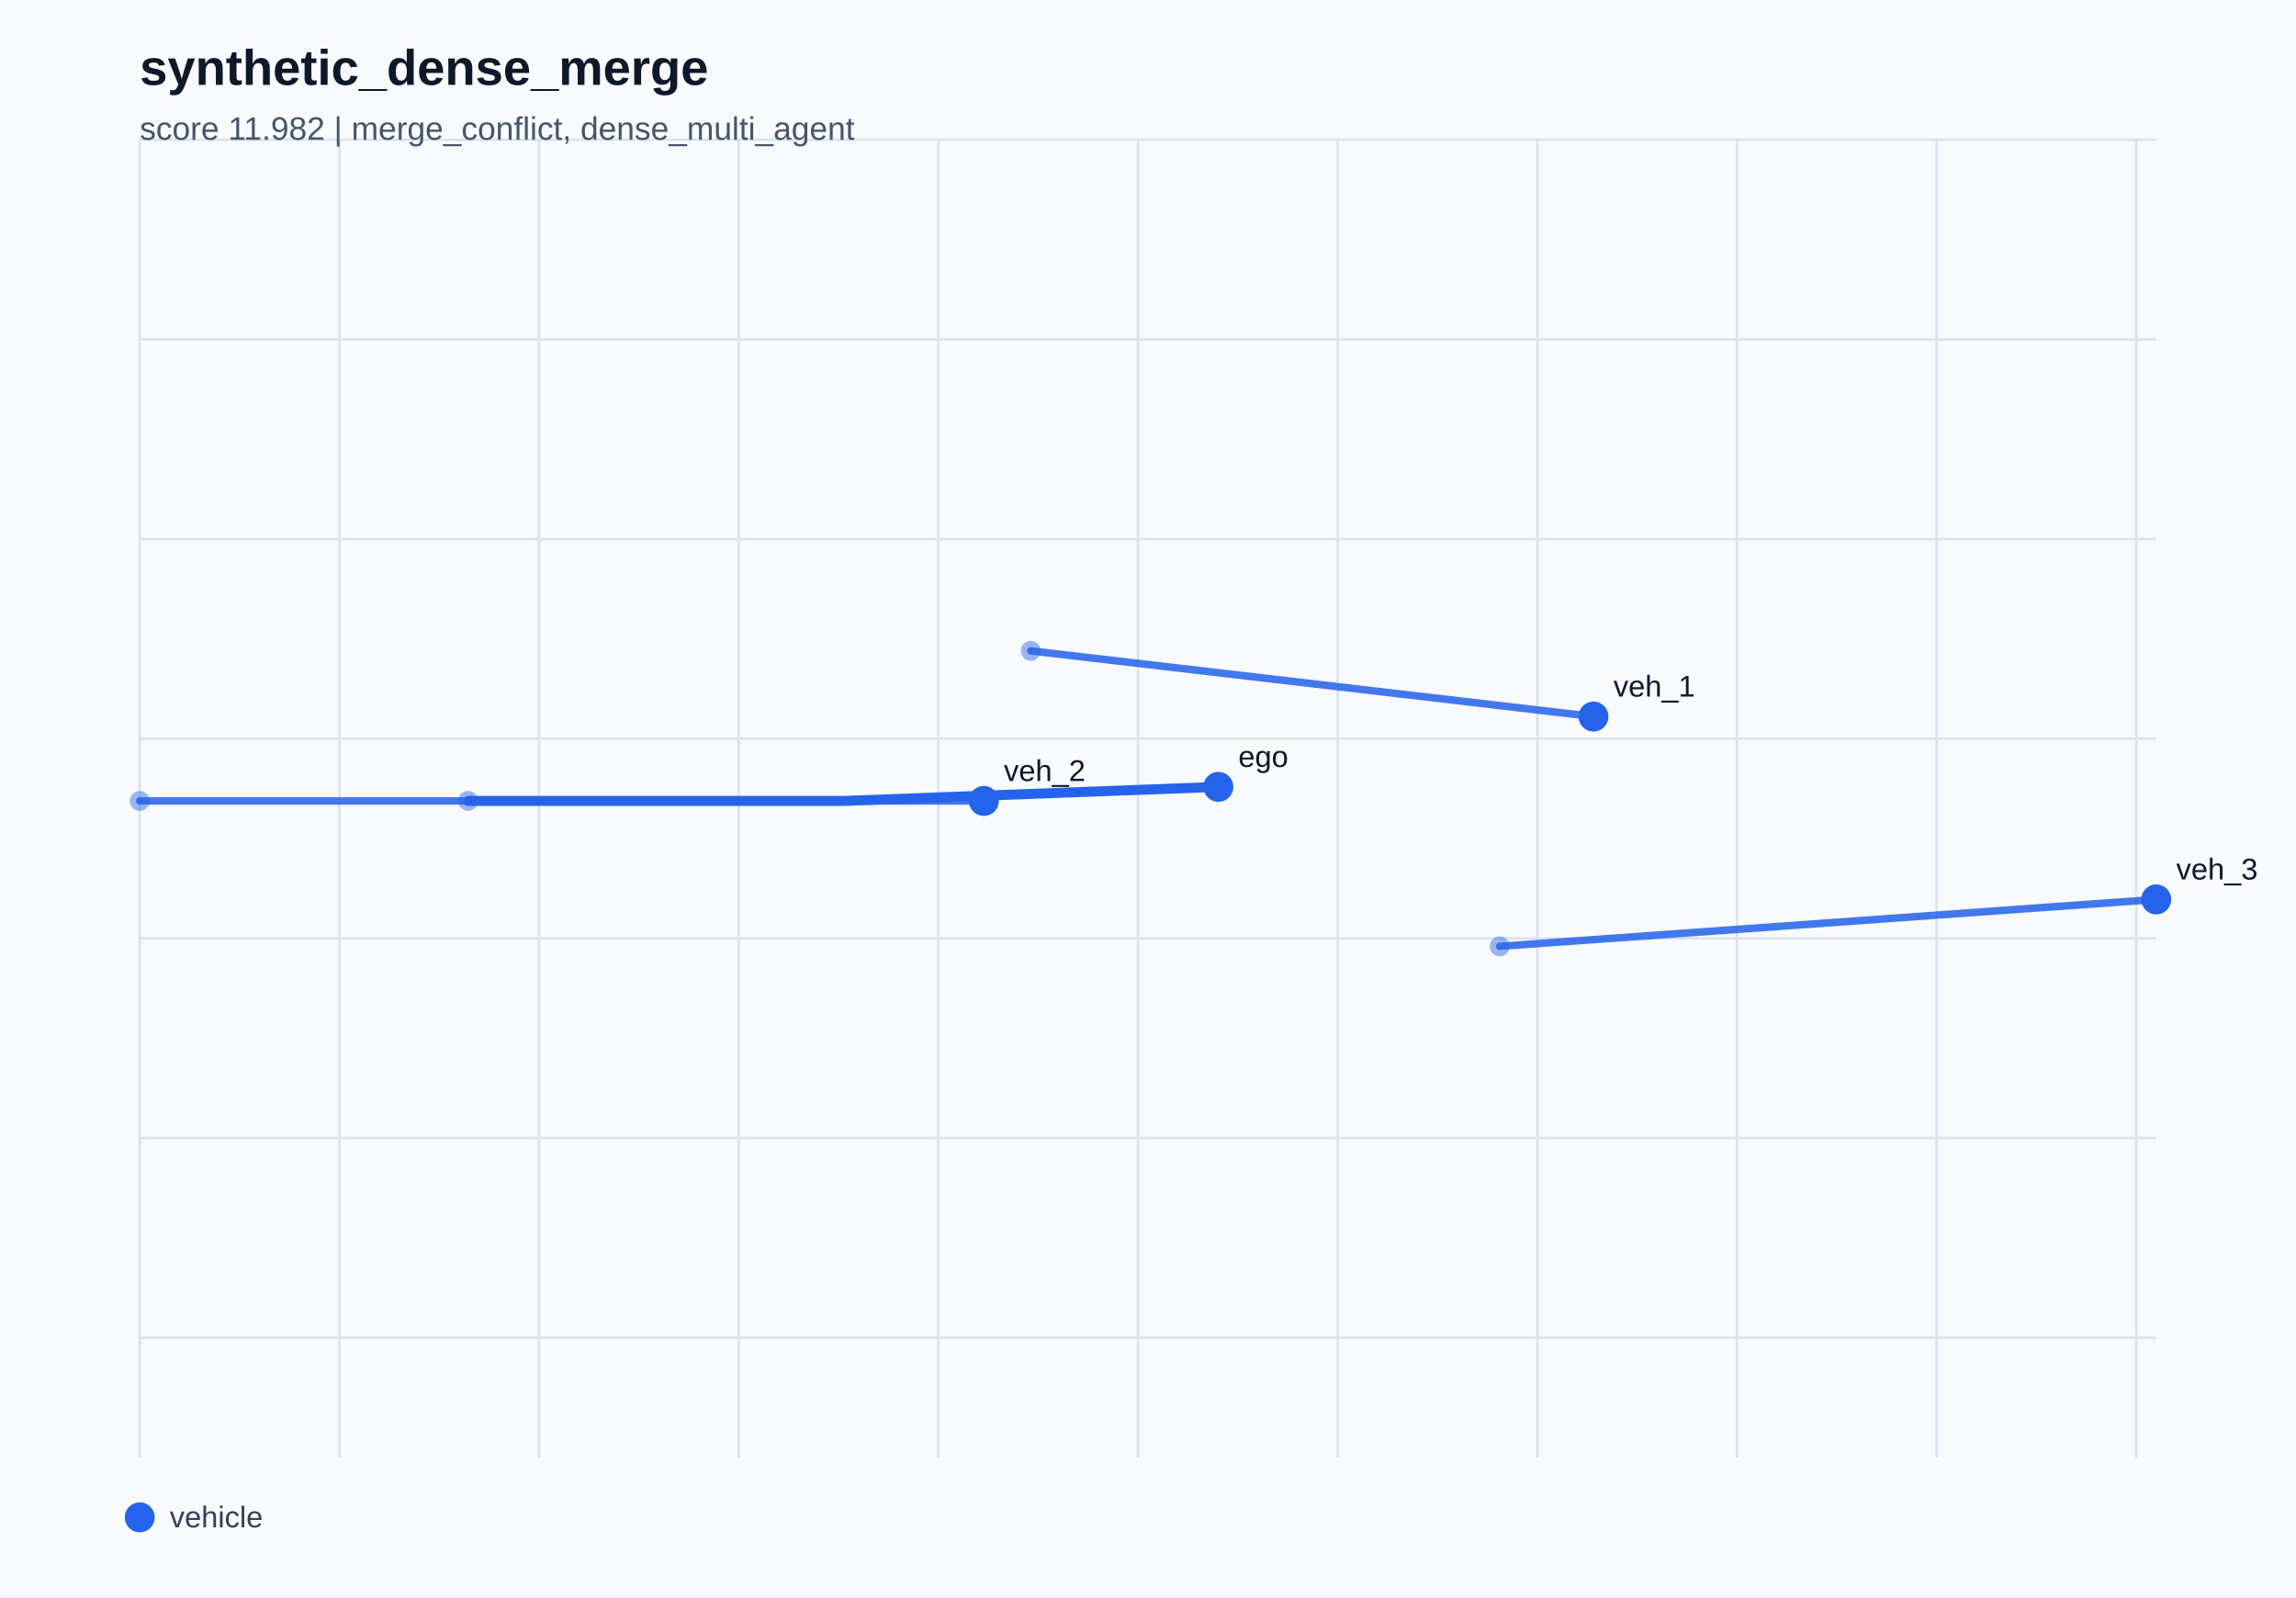
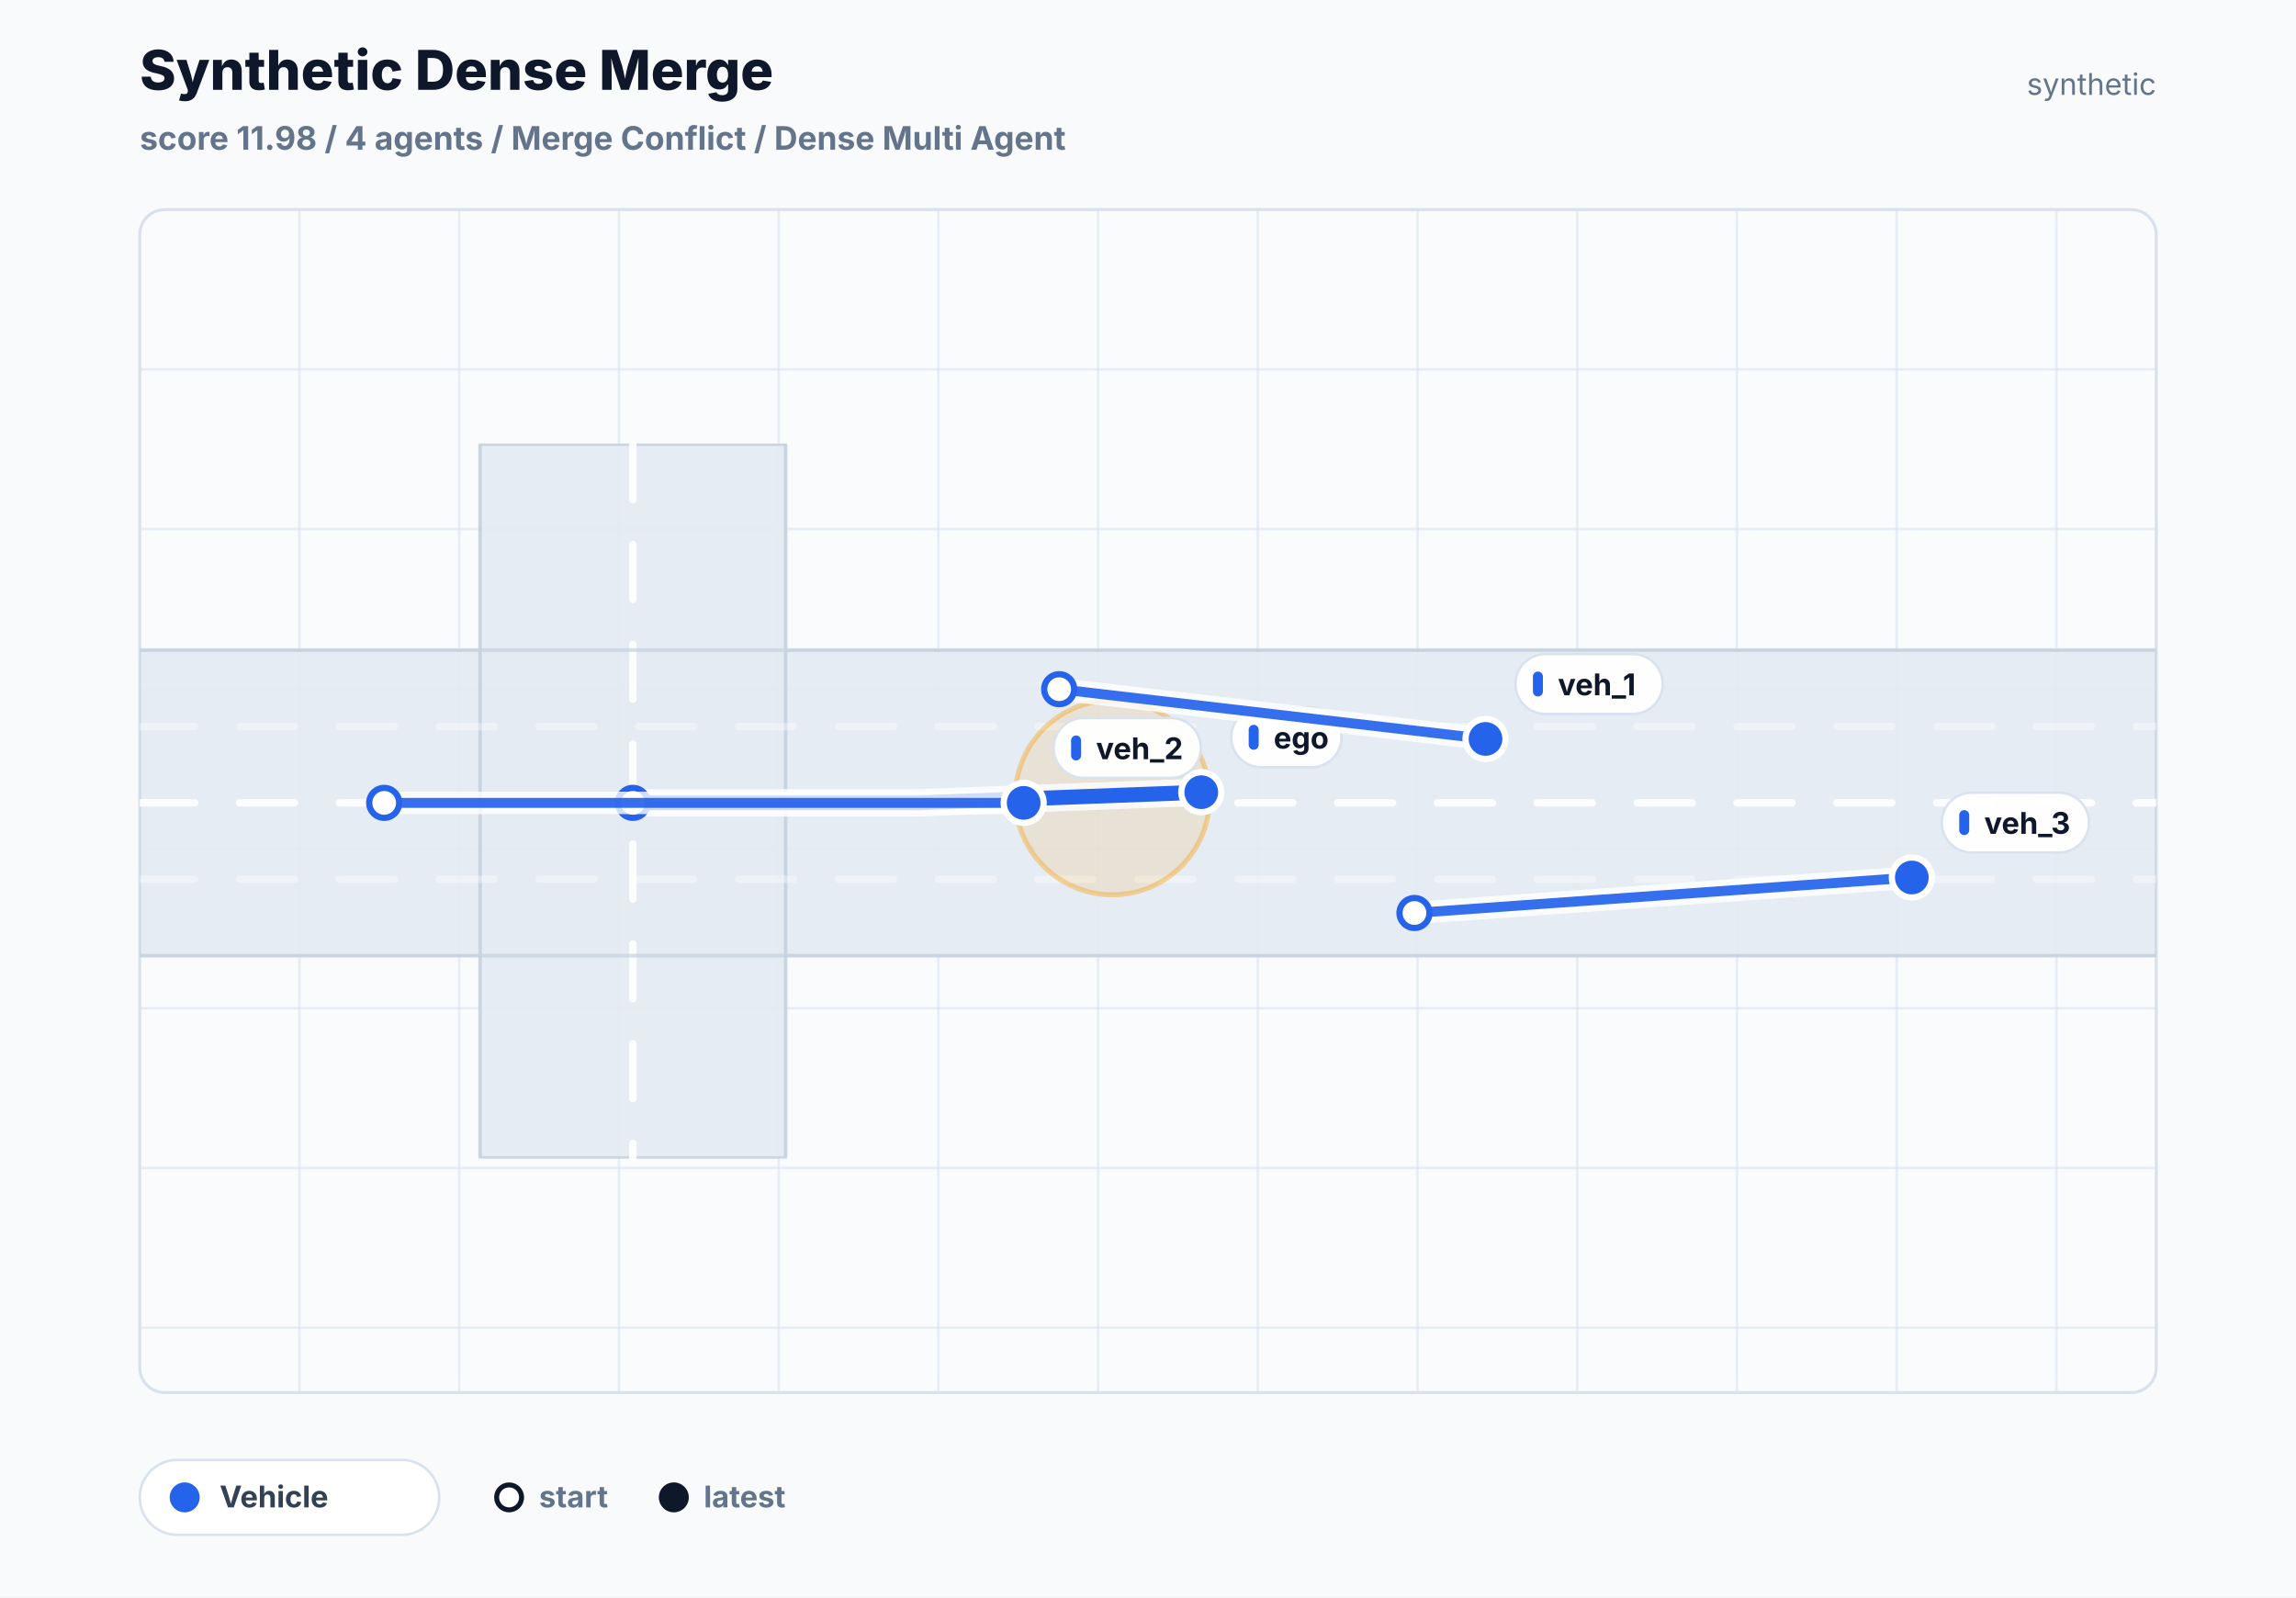
<svg xmlns="http://www.w3.org/2000/svg" width="920" height="640" viewBox="0 0 920 640" role="img">
+   <defs>
+     <clipPath id="scenario-plot-clip">
+       <rect x="56" y="84" width="808" height="474" rx="10" />
+     </clipPath>
+   </defs>
  <rect x="0" y="0" width="920" height="640" fill="#f8fafc" />
-   <line x1="56" y1="56" x2="56" y2="584" stroke="#dbe3ee" stroke-width="1" />
-   <line x1="136" y1="56" x2="136" y2="584" stroke="#dbe3ee" stroke-width="1" />
-   <line x1="216" y1="56" x2="216" y2="584" stroke="#dbe3ee" stroke-width="1" />
-   <line x1="296" y1="56" x2="296" y2="584" stroke="#dbe3ee" stroke-width="1" />
-   <line x1="376" y1="56" x2="376" y2="584" stroke="#dbe3ee" stroke-width="1" />
-   <line x1="456" y1="56" x2="456" y2="584" stroke="#dbe3ee" stroke-width="1" />
-   <line x1="536" y1="56" x2="536" y2="584" stroke="#dbe3ee" stroke-width="1" />
-   <line x1="616" y1="56" x2="616" y2="584" stroke="#dbe3ee" stroke-width="1" />
-   <line x1="696" y1="56" x2="696" y2="584" stroke="#dbe3ee" stroke-width="1" />
-   <line x1="776" y1="56" x2="776" y2="584" stroke="#dbe3ee" stroke-width="1" />
-   <line x1="856" y1="56" x2="856" y2="584" stroke="#dbe3ee" stroke-width="1" />
-   <line x1="56" y1="56" x2="864" y2="56" stroke="#dbe3ee" stroke-width="1" />
-   <line x1="56" y1="136" x2="864" y2="136" stroke="#dbe3ee" stroke-width="1" />
-   <line x1="56" y1="216" x2="864" y2="216" stroke="#dbe3ee" stroke-width="1" />
-   <line x1="56" y1="296" x2="864" y2="296" stroke="#dbe3ee" stroke-width="1" />
-   <line x1="56" y1="376" x2="864" y2="376" stroke="#dbe3ee" stroke-width="1" />
-   <line x1="56" y1="456" x2="864" y2="456" stroke="#dbe3ee" stroke-width="1" />
-   <line x1="56" y1="536" x2="864" y2="536" stroke="#dbe3ee" stroke-width="1" />
-   <text x="56" y="34" fill="#0f172a" font-size="20" font-family="Arial, sans-serif" font-weight="700">synthetic_dense_merge</text>
-   <text x="56" y="56" fill="#475569" font-size="13" font-family="Arial, sans-serif">score 11.982 | merge_conflict, dense_multi_agent</text>
-   <circle cx="56" cy="608" r="6" fill="#2563eb" />
-   <text x="68" y="612" fill="#334155" font-size="12" font-family="Arial, sans-serif">vehicle</text>
-   <polyline points="187.53,320.94 337.86,320.94 488.19,315.30" fill="none" stroke="#2563eb" stroke-width="4" stroke-linecap="round" stroke-linejoin="round" opacity="1.0" />
-   <circle cx="187.53" cy="320.94" r="4" fill="#2563eb" opacity="0.45" />
-   <circle cx="488.19" cy="315.30" r="6" fill="#2563eb" />
-   <text x="496.19" y="307.30" fill="#0f172a" font-size="12" font-family="Arial, sans-serif">ego</text>
-   <polyline points="413.02,260.81 525.77,273.96 638.51,287.12" fill="none" stroke="#2563eb" stroke-width="3" stroke-linecap="round" stroke-linejoin="round" opacity="0.86" />
-   <circle cx="413.02" cy="260.81" r="4" fill="#2563eb" opacity="0.45" />
-   <circle cx="638.51" cy="287.12" r="6" fill="#2563eb" />
-   <text x="646.51" y="279.12" fill="#0f172a" font-size="12" font-family="Arial, sans-serif">veh_1</text>
-   <polyline points="56.00,320.94 225.12,320.94 394.23,320.94" fill="none" stroke="#2563eb" stroke-width="3" stroke-linecap="round" stroke-linejoin="round" opacity="0.86" />
-   <circle cx="56.00" cy="320.94" r="4" fill="#2563eb" opacity="0.45" />
-   <circle cx="394.23" cy="320.94" r="6" fill="#2563eb" />
-   <text x="402.23" y="312.94" fill="#0f172a" font-size="12" font-family="Arial, sans-serif">veh_2</text>
-   <polyline points="600.93,379.19 732.47,369.80 864.00,360.40" fill="none" stroke="#2563eb" stroke-width="3" stroke-linecap="round" stroke-linejoin="round" opacity="0.86" />
-   <circle cx="600.93" cy="379.19" r="4" fill="#2563eb" opacity="0.45" />
-   <circle cx="864.00" cy="360.40" r="6" fill="#2563eb" />
-   <text x="872.00" y="352.40" fill="#0f172a" font-size="12" font-family="Arial, sans-serif">veh_3</text>
+   <text x="56" y="36" fill="#0f172a" font-size="22" font-family="Inter, Arial, sans-serif" font-weight="800">Synthetic Dense Merge</text>
+   <text x="56" y="60" fill="#64748b" font-size="13" font-family="Inter, Arial, sans-serif" font-weight="650">score 11.98 / 4 agents / Merge Conflict / Dense Multi Agent</text>
+   <text x="864" y="38" fill="#64748b" font-size="12" font-family="Inter, Arial, sans-serif" text-anchor="end">synthetic</text>
+   <rect x="56" y="84" width="808" height="474" rx="10" fill="#f9fbfd" stroke="#d8e2ee" stroke-width="1.2" />
+   <g clip-path="url(#scenario-plot-clip)">
+     <line x1="120" y1="84" x2="120" y2="558" stroke="#d7e1ee" stroke-width="1" opacity="0.52" />
+     <line x1="184" y1="84" x2="184" y2="558" stroke="#d7e1ee" stroke-width="1" opacity="0.52" />
+     <line x1="248" y1="84" x2="248" y2="558" stroke="#d7e1ee" stroke-width="1" opacity="0.52" />
+     <line x1="312" y1="84" x2="312" y2="558" stroke="#d7e1ee" stroke-width="1" opacity="0.52" />
+     <line x1="376" y1="84" x2="376" y2="558" stroke="#d7e1ee" stroke-width="1" opacity="0.52" />
+     <line x1="440" y1="84" x2="440" y2="558" stroke="#d7e1ee" stroke-width="1" opacity="0.52" />
+     <line x1="504" y1="84" x2="504" y2="558" stroke="#d7e1ee" stroke-width="1" opacity="0.52" />
+     <line x1="568" y1="84" x2="568" y2="558" stroke="#d7e1ee" stroke-width="1" opacity="0.52" />
+     <line x1="632" y1="84" x2="632" y2="558" stroke="#d7e1ee" stroke-width="1" opacity="0.52" />
+     <line x1="696" y1="84" x2="696" y2="558" stroke="#d7e1ee" stroke-width="1" opacity="0.52" />
+     <line x1="760" y1="84" x2="760" y2="558" stroke="#d7e1ee" stroke-width="1" opacity="0.52" />
+     <line x1="824" y1="84" x2="824" y2="558" stroke="#d7e1ee" stroke-width="1" opacity="0.52" />
+     <line x1="56" y1="148" x2="864" y2="148" stroke="#d7e1ee" stroke-width="1" opacity="0.52" />
+     <line x1="56" y1="212" x2="864" y2="212" stroke="#d7e1ee" stroke-width="1" opacity="0.52" />
+     <line x1="56" y1="276" x2="864" y2="276" stroke="#d7e1ee" stroke-width="1" opacity="0.52" />
+     <line x1="56" y1="340" x2="864" y2="340" stroke="#d7e1ee" stroke-width="1" opacity="0.52" />
+     <line x1="56" y1="404" x2="864" y2="404" stroke="#d7e1ee" stroke-width="1" opacity="0.52" />
+     <line x1="56" y1="468" x2="864" y2="468" stroke="#d7e1ee" stroke-width="1" opacity="0.52" />
+     <line x1="56" y1="532" x2="864" y2="532" stroke="#d7e1ee" stroke-width="1" opacity="0.52" />
+     <rect x="56.00" y="260.50" width="808.00" height="122.42" fill="#e4eaf2" stroke="#c7d3e1" stroke-width="1" opacity="0.92" />
+     <rect x="192.37" y="178.22" width="122.42" height="285.56" fill="#e4eaf2" stroke="#c7d3e1" stroke-width="1" opacity="0.92" />
+     <line x1="56.00" y1="321.71" x2="864.00" y2="321.71" stroke="#ffffff" stroke-width="3" stroke-linecap="round" stroke-dasharray="22 18" opacity="0.88" />
+     <line x1="253.59" y1="178.22" x2="253.59" y2="463.78" stroke="#ffffff" stroke-width="3" stroke-linecap="round" stroke-dasharray="22 18" opacity="0.88" />
+     <line x1="56.00" y1="260.50" x2="864.00" y2="260.50" stroke="#c7d3e1" stroke-width="1.5" opacity="0.72" />
+     <line x1="56.00" y1="382.92" x2="864.00" y2="382.92" stroke="#c7d3e1" stroke-width="1.5" opacity="0.72" />
+     <line x1="192.37" y1="178.22" x2="192.37" y2="463.78" stroke="#c7d3e1" stroke-width="1.5" opacity="0.72" />
+     <line x1="314.80" y1="178.22" x2="314.80" y2="463.78" stroke="#c7d3e1" stroke-width="1.5" opacity="0.72" />
+     <line x1="56.00" y1="291.11" x2="864.00" y2="291.11" stroke="#ffffff" stroke-width="3" stroke-linecap="round" stroke-dasharray="22 18" opacity="0.35" />
+     <line x1="56.00" y1="352.32" x2="864.00" y2="352.32" stroke="#ffffff" stroke-width="3" stroke-linecap="round" stroke-dasharray="22 18" opacity="0.35" />
+     <circle cx="445.76" cy="319.58" r="38.97" fill="#f59e0b" opacity="0.13" />
+     <circle cx="445.76" cy="319.58" r="38.97" fill="none" stroke="#f59e0b" stroke-width="2" opacity="0.38" />
+     <g class="track track-vehicle">
+       <polyline points="253.59,321.71 367.47,321.71 481.35,317.44" fill="none" stroke="#ffffff" stroke-width="11" stroke-linecap="round" stroke-linejoin="round" opacity="0.78" />
+       <polyline points="253.59,321.71 367.47,321.71 481.35,317.44" fill="none" stroke="#2563eb" stroke-width="6" stroke-linecap="round" stroke-linejoin="round" opacity="1.0" />
+       <circle cx="253.59" cy="321.71" r="6" fill="#ffffff" stroke="#2563eb" stroke-width="2.5" />
+       <circle cx="481.35" cy="317.44" r="8" fill="#2563eb" stroke="#ffffff" stroke-width="2.5" />
+       <rect x="493.35" y="283.44" width="44.20" height="24.00" rx="12" fill="#ffffff" stroke="#d8e2ee" opacity="0.96" />
+       <rect x="500.35" y="290.44" width="4" height="10" rx="2" fill="#2563eb" />
+       <text x="510.35" y="299.94" fill="#0f172a" font-size="12" font-family="Inter, Arial, sans-serif" font-weight="750">ego</text>
+     </g>
+     <g class="track track-vehicle">
+       <polyline points="424.41,276.16 509.82,286.12 595.24,296.09" fill="none" stroke="#ffffff" stroke-width="9" stroke-linecap="round" stroke-linejoin="round" opacity="0.78" />
+       <polyline points="424.41,276.16 509.82,286.12 595.24,296.09" fill="none" stroke="#2563eb" stroke-width="4" stroke-linecap="round" stroke-linejoin="round" opacity="0.92" />
+       <circle cx="424.41" cy="276.16" r="6" fill="#ffffff" stroke="#2563eb" stroke-width="2.5" />
+       <circle cx="595.24" cy="296.09" r="8" fill="#2563eb" stroke="#ffffff" stroke-width="2.5" />
+       <rect x="607.24" y="262.09" width="59.00" height="24.00" rx="12" fill="#ffffff" stroke="#d8e2ee" opacity="0.96" />
+       <rect x="614.24" y="269.09" width="4" height="10" rx="2" fill="#2563eb" />
+       <text x="624.24" y="278.59" fill="#0f172a" font-size="12" font-family="Inter, Arial, sans-serif" font-weight="750">veh_1</text>
+     </g>
+     <g class="track track-vehicle">
+       <polyline points="153.94,321.71 282.06,321.71 410.18,321.71" fill="none" stroke="#ffffff" stroke-width="9" stroke-linecap="round" stroke-linejoin="round" opacity="0.78" />
+       <polyline points="153.94,321.71 282.06,321.71 410.18,321.71" fill="none" stroke="#2563eb" stroke-width="4" stroke-linecap="round" stroke-linejoin="round" opacity="0.92" />
+       <circle cx="153.94" cy="321.71" r="6" fill="#ffffff" stroke="#2563eb" stroke-width="2.5" />
+       <circle cx="410.18" cy="321.71" r="8" fill="#2563eb" stroke="#ffffff" stroke-width="2.5" />
+       <rect x="422.18" y="287.71" width="59.00" height="24.00" rx="12" fill="#ffffff" stroke="#d8e2ee" opacity="0.96" />
+       <rect x="429.18" y="294.71" width="4" height="10" rx="2" fill="#2563eb" />
+       <text x="439.18" y="304.21" fill="#0f172a" font-size="12" font-family="Inter, Arial, sans-serif" font-weight="750">veh_2</text>
+     </g>
+     <g class="track track-vehicle">
+       <polyline points="566.77,365.84 666.41,358.72 766.06,351.61" fill="none" stroke="#ffffff" stroke-width="9" stroke-linecap="round" stroke-linejoin="round" opacity="0.78" />
+       <polyline points="566.77,365.84 666.41,358.72 766.06,351.61" fill="none" stroke="#2563eb" stroke-width="4" stroke-linecap="round" stroke-linejoin="round" opacity="0.92" />
+       <circle cx="566.77" cy="365.84" r="6" fill="#ffffff" stroke="#2563eb" stroke-width="2.5" />
+       <circle cx="766.06" cy="351.61" r="8" fill="#2563eb" stroke="#ffffff" stroke-width="2.5" />
+       <rect x="778.06" y="317.61" width="59.00" height="24.00" rx="12" fill="#ffffff" stroke="#d8e2ee" opacity="0.96" />
+       <rect x="785.06" y="324.61" width="4" height="10" rx="2" fill="#2563eb" />
+       <text x="795.06" y="334.11" fill="#0f172a" font-size="12" font-family="Inter, Arial, sans-serif" font-weight="750">veh_3</text>
+     </g>
+   </g>
+   <rect x="56" y="585" width="120" height="30" rx="15" fill="#ffffff" stroke="#d8e2ee" />
+   <circle cx="74" cy="600" r="6" fill="#2563eb" />
+   <text x="88" y="604" fill="#334155" font-size="12" font-family="Inter, Arial, sans-serif" font-weight="700">Vehicle</text>
+   <circle cx="204" cy="600" r="5" fill="#ffffff" stroke="#0f172a" stroke-width="2" />
+   <circle cx="270" cy="600" r="6" fill="#0f172a" />
+   <text x="216" y="604" fill="#64748b" font-size="12" font-family="Inter, Arial, sans-serif" font-weight="700">start</text>
+   <text x="282" y="604" fill="#64748b" font-size="12" font-family="Inter, Arial, sans-serif" font-weight="700">latest</text>
</svg>
